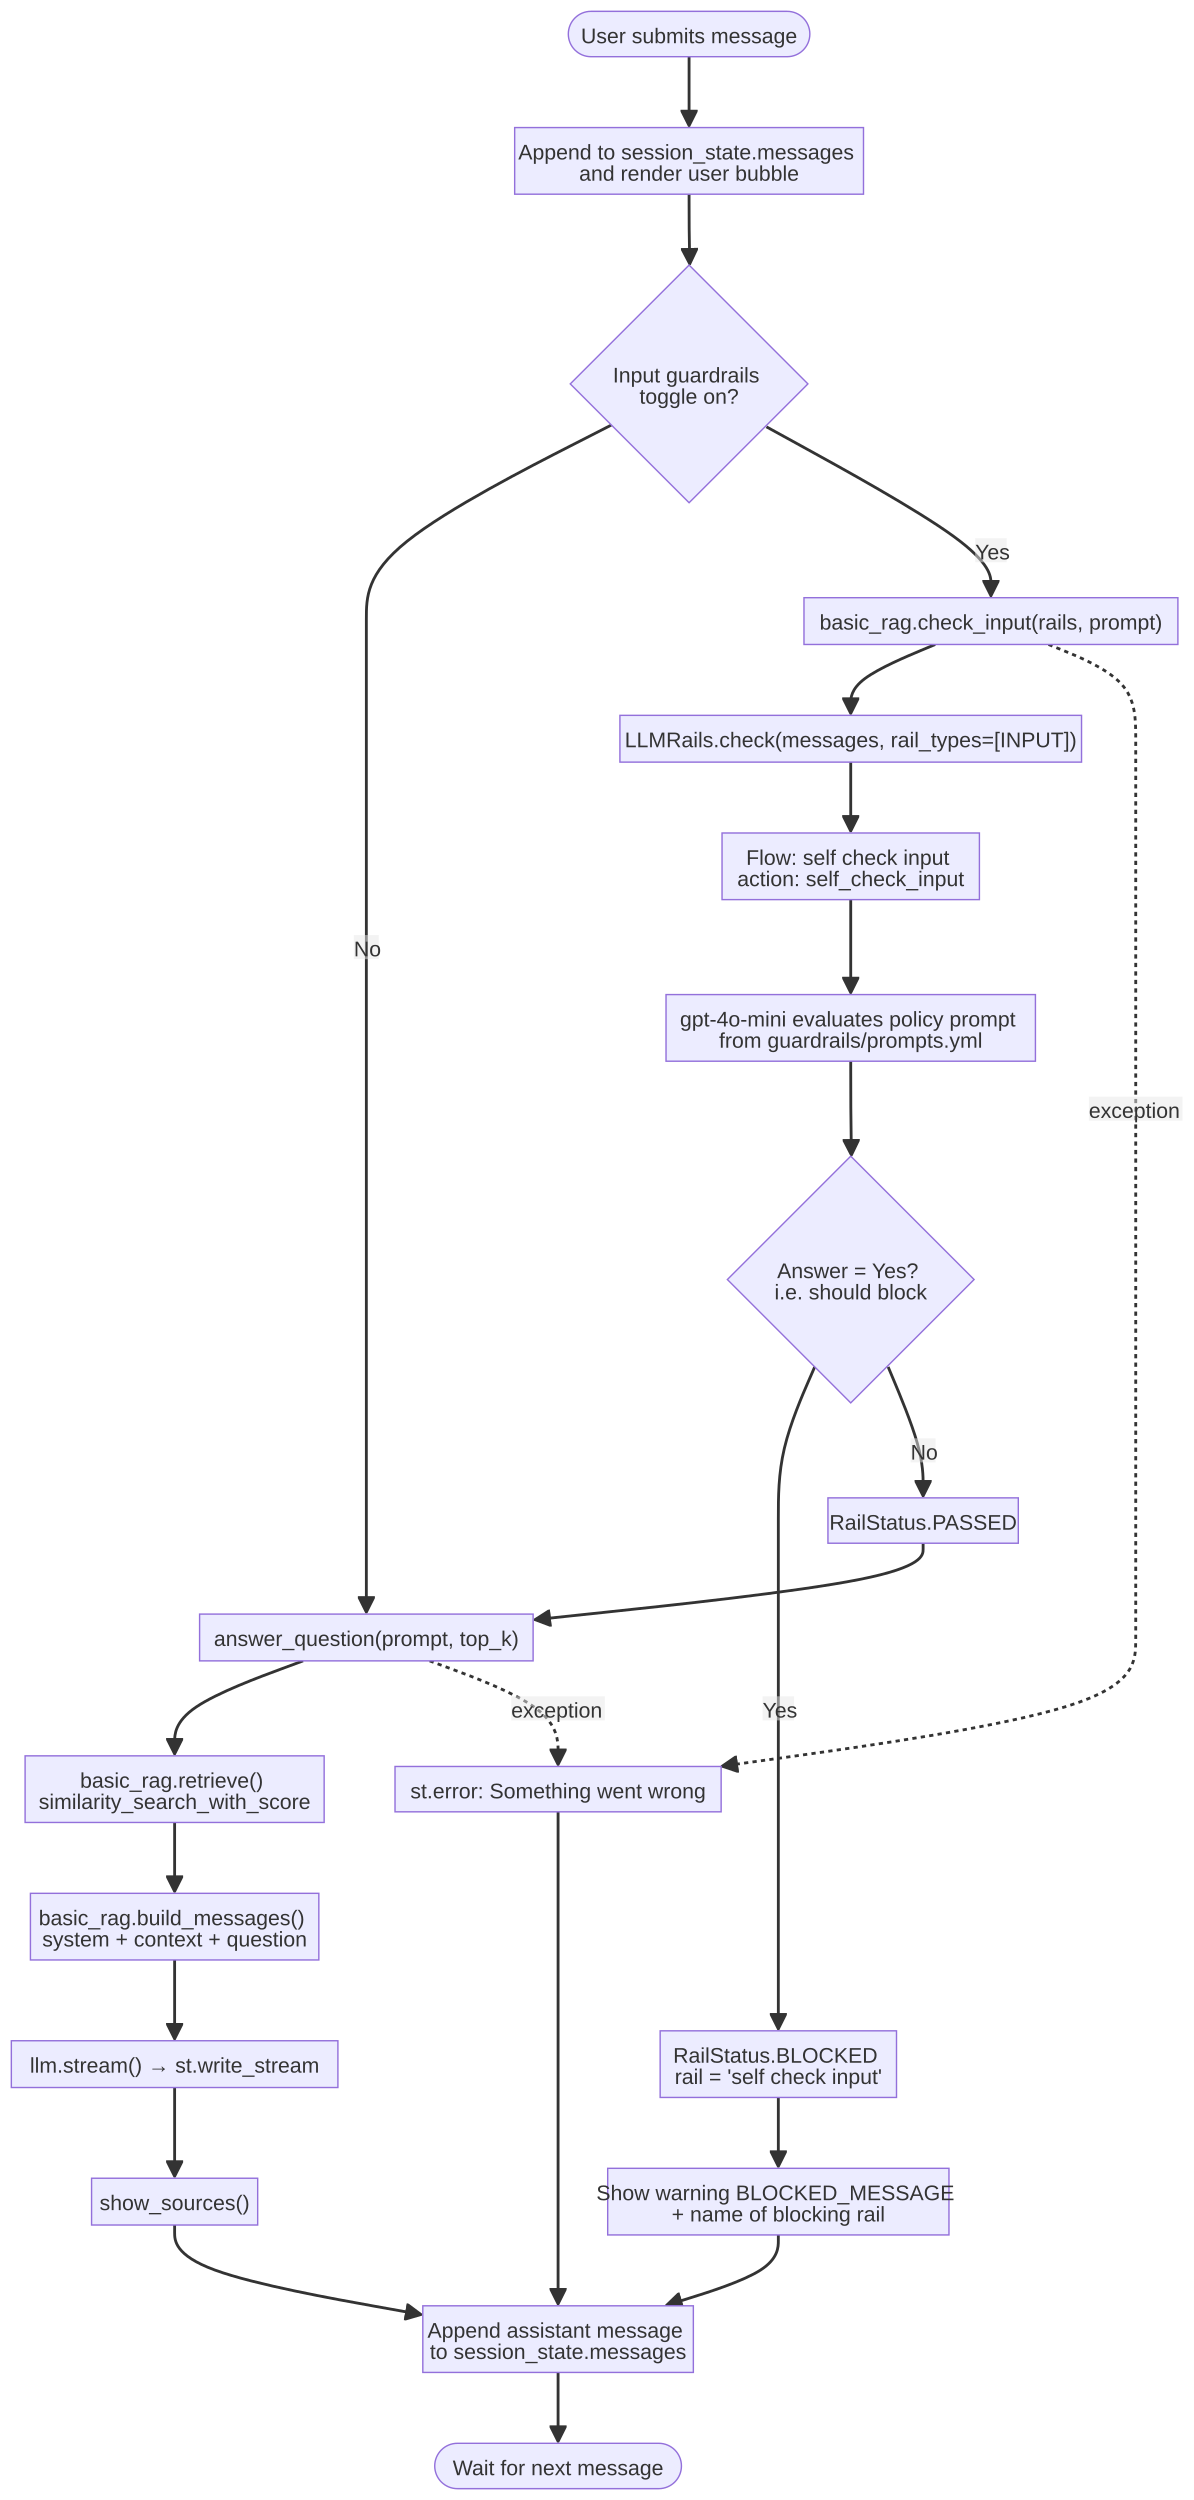
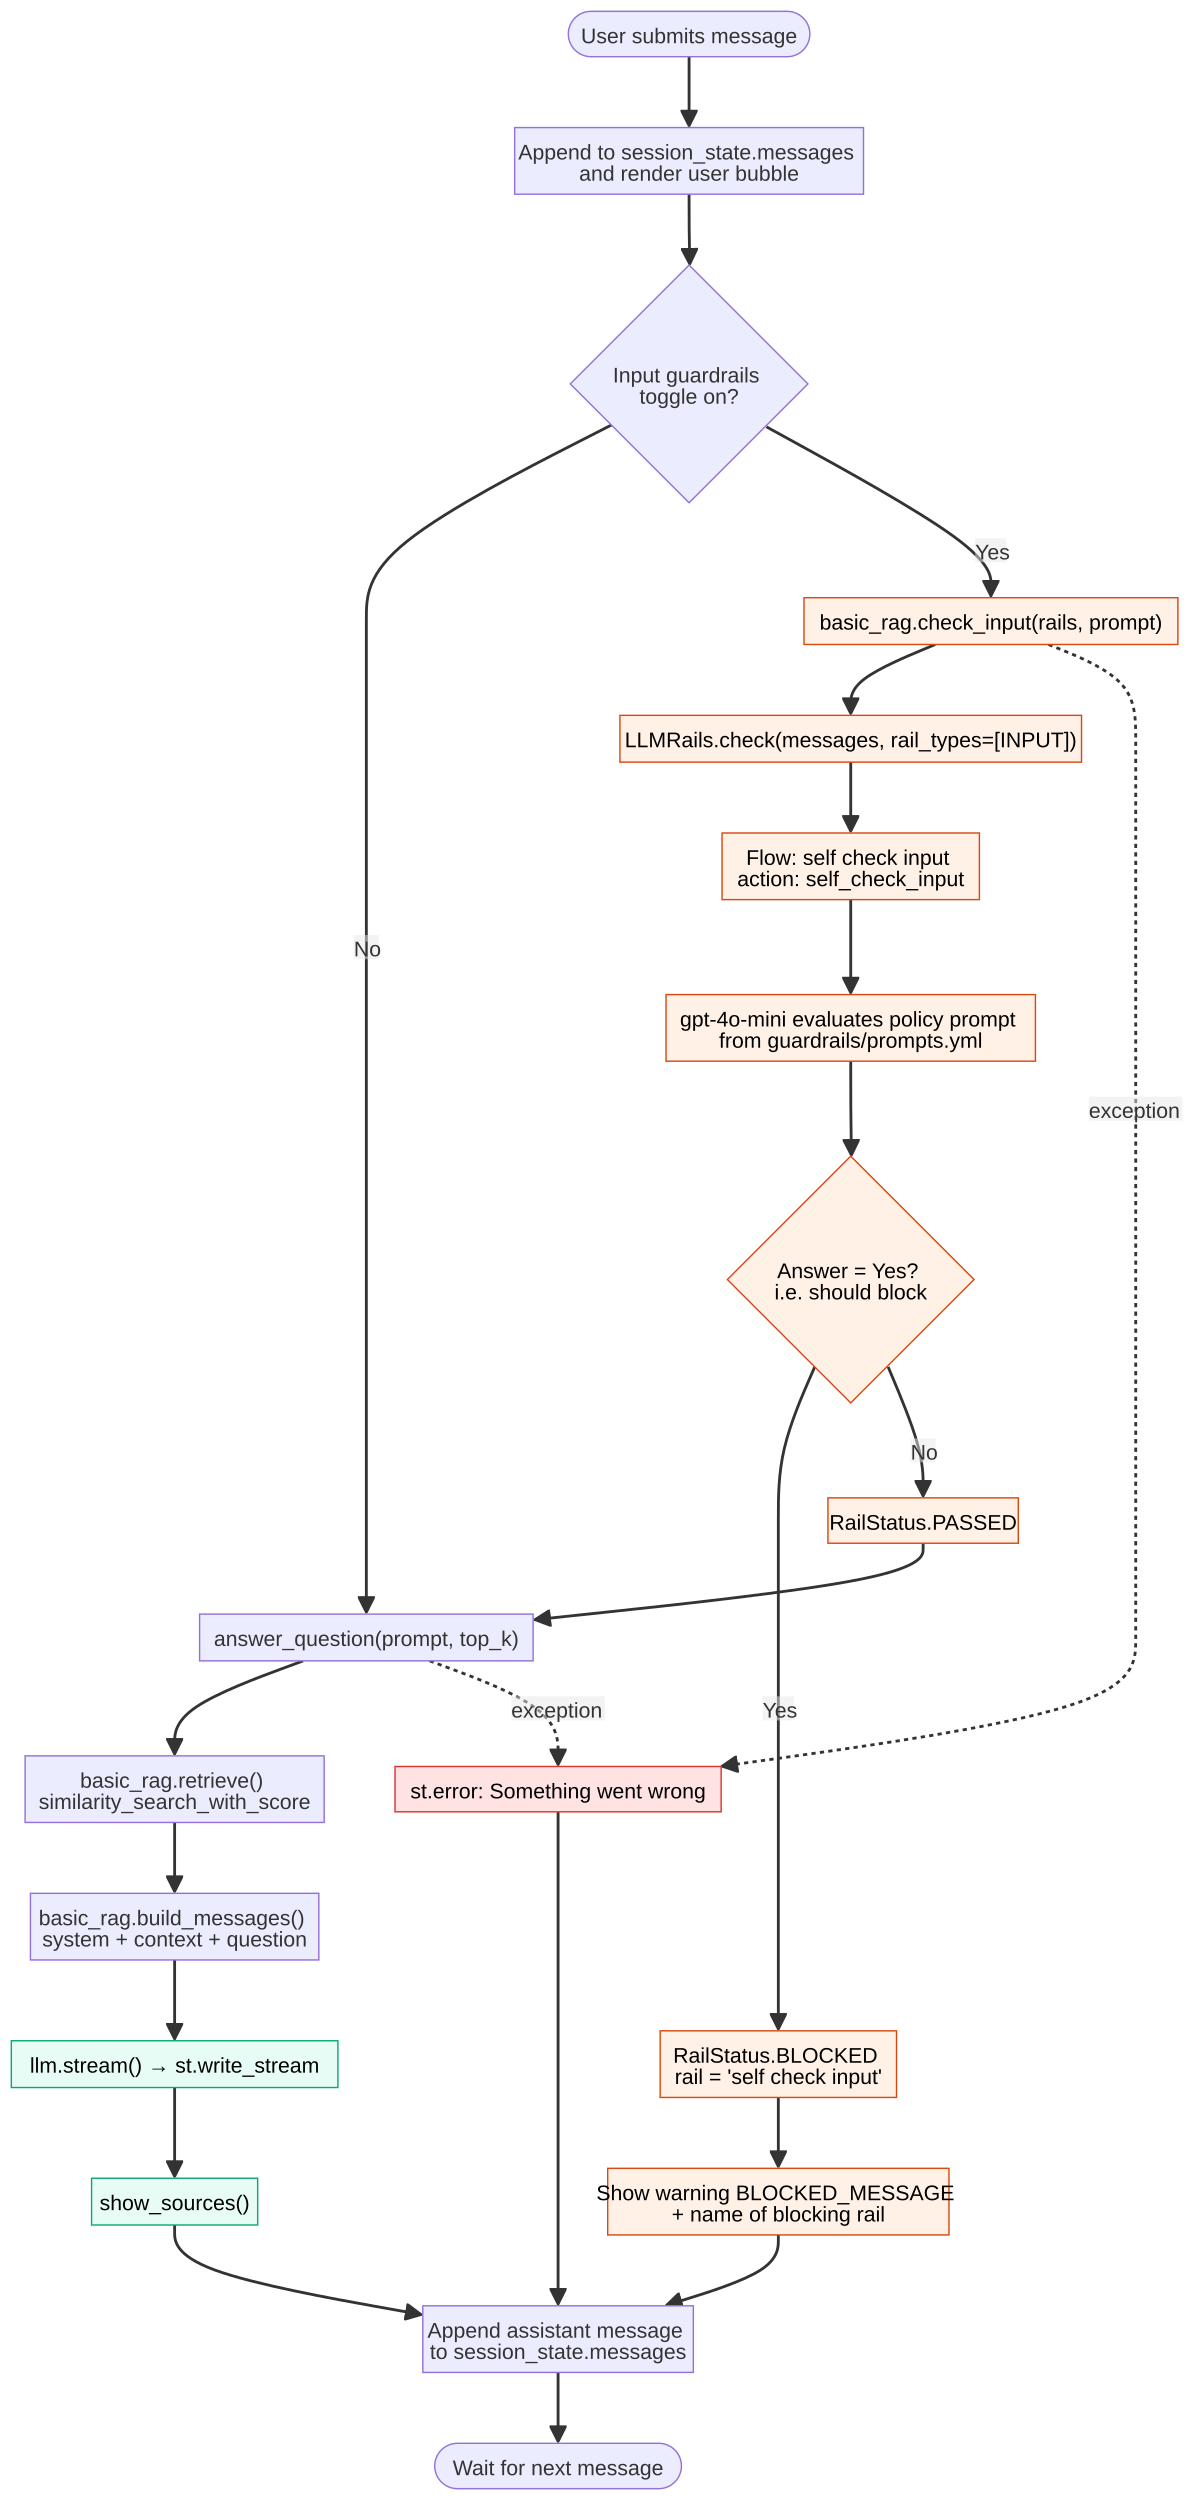
- <svg xmlns="http://www.w3.org/2000/svg" style="background:#ffffff" aria-roledescription="flowchart-v2" role="graphics-document document" viewBox="-8 -8 842.318 1763.734" height="1763.734" width="842.318" id="mermaid-1794674778759">
-   <style>#mermaid-1794674778759{font-family:"trebuchet ms",verdana,arial,sans-serif;font-size:15px;fill:#333;}#mermaid-1794674778759 .error-icon{fill:#552222;}#mermaid-1794674778759 .error-text{fill:#552222;stroke:#552222;}#mermaid-1794674778759 .edge-thickness-normal{stroke-width:2px;}#mermaid-1794674778759 .edge-thickness-thick{stroke-width:3.5px;}#mermaid-1794674778759 .edge-pattern-solid{stroke-dasharray:0;}#mermaid-1794674778759 .edge-pattern-dashed{stroke-dasharray:3;}#mermaid-1794674778759 .edge-pattern-dotted{stroke-dasharray:2;}#mermaid-1794674778759 .marker{fill:#333333;stroke:#333333;}#mermaid-1794674778759 .marker.cross{stroke:#333333;}#mermaid-1794674778759 svg{font-family:"trebuchet ms",verdana,arial,sans-serif;font-size:15px;}#mermaid-1794674778759 .label{font-family:"trebuchet ms",verdana,arial,sans-serif;color:#333;}#mermaid-1794674778759 .cluster-label text{fill:#333;}#mermaid-1794674778759 .cluster-label span,#mermaid-1794674778759 p{color:#333;}#mermaid-1794674778759 .label text,#mermaid-1794674778759 span,#mermaid-1794674778759 p{fill:#333;color:#333;}#mermaid-1794674778759 .node rect,#mermaid-1794674778759 .node circle,#mermaid-1794674778759 .node ellipse,#mermaid-1794674778759 .node polygon,#mermaid-1794674778759 .node path{fill:#ECECFF;stroke:#9370DB;stroke-width:1px;}#mermaid-1794674778759 .flowchart-label text{text-anchor:middle;}#mermaid-1794674778759 .node .katex path{fill:#000;stroke:#000;stroke-width:1px;}#mermaid-1794674778759 .node .label{text-align:center;}#mermaid-1794674778759 .node.clickable{cursor:pointer;}#mermaid-1794674778759 .arrowheadPath{fill:#333333;}#mermaid-1794674778759 .edgePath .path{stroke:#333333;stroke-width:2.0px;}#mermaid-1794674778759 .flowchart-link{stroke:#333333;fill:none;}#mermaid-1794674778759 .edgeLabel{background-color:#e8e8e8;text-align:center;}#mermaid-1794674778759 .edgeLabel rect{opacity:0.5;background-color:#e8e8e8;fill:#e8e8e8;}#mermaid-1794674778759 .labelBkg{background-color:rgba(232, 232, 232, 0.5);}#mermaid-1794674778759 .cluster rect{fill:#ffffde;stroke:#aaaa33;stroke-width:1px;}#mermaid-1794674778759 .cluster text{fill:#333;}#mermaid-1794674778759 .cluster span,#mermaid-1794674778759 p{color:#333;}#mermaid-1794674778759 div.mermaidTooltip{position:absolute;text-align:center;max-width:200px;padding:2px;font-family:"trebuchet ms",verdana,arial,sans-serif;font-size:12px;background:hsl(80, 100%, 96.275%);border:1px solid #aaaa33;border-radius:2px;pointer-events:none;z-index:100;}#mermaid-1794674778759 .flowchartTitleText{text-anchor:middle;font-size:18px;fill:#333;}#mermaid-1794674778759 :root{--mermaid-font-family:"trebuchet ms",verdana,arial,sans-serif;}</style>
+ <svg xmlns="http://www.w3.org/2000/svg" style="background:#ffffff" aria-roledescription="flowchart-v2" role="graphics-document document" viewBox="-8 -8 842.318 1763.734" height="1763.734" width="842.318" id="mermaid-1794675189700">
+   <style>#mermaid-1794675189700{font-family:"trebuchet ms",verdana,arial,sans-serif;font-size:15px;fill:#333;}#mermaid-1794675189700 .error-icon{fill:#552222;}#mermaid-1794675189700 .error-text{fill:#552222;stroke:#552222;}#mermaid-1794675189700 .edge-thickness-normal{stroke-width:2px;}#mermaid-1794675189700 .edge-thickness-thick{stroke-width:3.5px;}#mermaid-1794675189700 .edge-pattern-solid{stroke-dasharray:0;}#mermaid-1794675189700 .edge-pattern-dashed{stroke-dasharray:3;}#mermaid-1794675189700 .edge-pattern-dotted{stroke-dasharray:2;}#mermaid-1794675189700 .marker{fill:#333333;stroke:#333333;}#mermaid-1794675189700 .marker.cross{stroke:#333333;}#mermaid-1794675189700 svg{font-family:"trebuchet ms",verdana,arial,sans-serif;font-size:15px;}#mermaid-1794675189700 .label{font-family:"trebuchet ms",verdana,arial,sans-serif;color:#333;}#mermaid-1794675189700 .cluster-label text{fill:#333;}#mermaid-1794675189700 .cluster-label span,#mermaid-1794675189700 p{color:#333;}#mermaid-1794675189700 .label text,#mermaid-1794675189700 span,#mermaid-1794675189700 p{fill:#333;color:#333;}#mermaid-1794675189700 .node rect,#mermaid-1794675189700 .node circle,#mermaid-1794675189700 .node ellipse,#mermaid-1794675189700 .node polygon,#mermaid-1794675189700 .node path{fill:#ECECFF;stroke:#9370DB;stroke-width:1px;}#mermaid-1794675189700 .flowchart-label text{text-anchor:middle;}#mermaid-1794675189700 .node .katex path{fill:#000;stroke:#000;stroke-width:1px;}#mermaid-1794675189700 .node .label{text-align:center;}#mermaid-1794675189700 .node.clickable{cursor:pointer;}#mermaid-1794675189700 .arrowheadPath{fill:#333333;}#mermaid-1794675189700 .edgePath .path{stroke:#333333;stroke-width:2.0px;}#mermaid-1794675189700 .flowchart-link{stroke:#333333;fill:none;}#mermaid-1794675189700 .edgeLabel{background-color:#e8e8e8;text-align:center;}#mermaid-1794675189700 .edgeLabel rect{opacity:0.5;background-color:#e8e8e8;fill:#e8e8e8;}#mermaid-1794675189700 .labelBkg{background-color:rgba(232, 232, 232, 0.5);}#mermaid-1794675189700 .cluster rect{fill:#ffffde;stroke:#aaaa33;stroke-width:1px;}#mermaid-1794675189700 .cluster text{fill:#333;}#mermaid-1794675189700 .cluster span,#mermaid-1794675189700 p{color:#333;}#mermaid-1794675189700 div.mermaidTooltip{position:absolute;text-align:center;max-width:200px;padding:2px;font-family:"trebuchet ms",verdana,arial,sans-serif;font-size:12px;background:hsl(80, 100%, 96.275%);border:1px solid #aaaa33;border-radius:2px;pointer-events:none;z-index:100;}#mermaid-1794675189700 .flowchartTitleText{text-anchor:middle;font-size:18px;fill:#333;}#mermaid-1794675189700 :root{--mermaid-font-family:"trebuchet ms",verdana,arial,sans-serif;}#mermaid-1794675189700 .guard rect{fill:#fff1e6!important;stroke:#d9480f!important;color:#000!important;}#mermaid-1794675189700 .guard polygon{fill:#fff1e6!important;stroke:#d9480f!important;color:#000!important;}#mermaid-1794675189700 .guard ellipse{fill:#fff1e6!important;stroke:#d9480f!important;color:#000!important;}#mermaid-1794675189700 .guard circle{fill:#fff1e6!important;stroke:#d9480f!important;color:#000!important;}#mermaid-1794675189700 .guard path{fill:#fff1e6!important;stroke:#d9480f!important;color:#000!important;}#mermaid-1794675189700 .guard tspan{fill:#000!important;}#mermaid-1794675189700 .out rect{fill:#e6fcf5!important;stroke:#0ca678!important;color:#000!important;}#mermaid-1794675189700 .out polygon{fill:#e6fcf5!important;stroke:#0ca678!important;color:#000!important;}#mermaid-1794675189700 .out ellipse{fill:#e6fcf5!important;stroke:#0ca678!important;color:#000!important;}#mermaid-1794675189700 .out circle{fill:#e6fcf5!important;stroke:#0ca678!important;color:#000!important;}#mermaid-1794675189700 .out path{fill:#e6fcf5!important;stroke:#0ca678!important;color:#000!important;}#mermaid-1794675189700 .out tspan{fill:#000!important;}#mermaid-1794675189700 .err rect{fill:#ffe3e3!important;stroke:#e03131!important;color:#000!important;}#mermaid-1794675189700 .err polygon{fill:#ffe3e3!important;stroke:#e03131!important;color:#000!important;}#mermaid-1794675189700 .err ellipse{fill:#ffe3e3!important;stroke:#e03131!important;color:#000!important;}#mermaid-1794675189700 .err circle{fill:#ffe3e3!important;stroke:#e03131!important;color:#000!important;}#mermaid-1794675189700 .err path{fill:#ffe3e3!important;stroke:#e03131!important;color:#000!important;}#mermaid-1794675189700 .err tspan{fill:#000!important;}</style>
  <g>
-     <marker orient="auto" markerHeight="12" markerWidth="12" markerUnits="userSpaceOnUse" refY="5" refX="6" viewBox="0 0 10 10" class="marker flowchart" id="mermaid-1794674778759_flowchart-pointEnd">
+     <marker orient="auto" markerHeight="12" markerWidth="12" markerUnits="userSpaceOnUse" refY="5" refX="6" viewBox="0 0 10 10" class="marker flowchart" id="mermaid-1794675189700_flowchart-pointEnd">
      <path style="stroke-width: 1; stroke-dasharray: 1, 0;" class="arrowMarkerPath" d="M 0 0 L 10 5 L 0 10 z" />
    </marker>
-     <marker orient="auto" markerHeight="12" markerWidth="12" markerUnits="userSpaceOnUse" refY="5" refX="4.5" viewBox="0 0 10 10" class="marker flowchart" id="mermaid-1794674778759_flowchart-pointStart">
+     <marker orient="auto" markerHeight="12" markerWidth="12" markerUnits="userSpaceOnUse" refY="5" refX="4.5" viewBox="0 0 10 10" class="marker flowchart" id="mermaid-1794675189700_flowchart-pointStart">
      <path style="stroke-width: 1; stroke-dasharray: 1, 0;" class="arrowMarkerPath" d="M 0 5 L 10 10 L 10 0 z" />
    </marker>
-     <marker orient="auto" markerHeight="11" markerWidth="11" markerUnits="userSpaceOnUse" refY="5" refX="11" viewBox="0 0 10 10" class="marker flowchart" id="mermaid-1794674778759_flowchart-circleEnd">
+     <marker orient="auto" markerHeight="11" markerWidth="11" markerUnits="userSpaceOnUse" refY="5" refX="11" viewBox="0 0 10 10" class="marker flowchart" id="mermaid-1794675189700_flowchart-circleEnd">
      <circle style="stroke-width: 1; stroke-dasharray: 1, 0;" class="arrowMarkerPath" r="5" cy="5" cx="5" />
    </marker>
-     <marker orient="auto" markerHeight="11" markerWidth="11" markerUnits="userSpaceOnUse" refY="5" refX="-1" viewBox="0 0 10 10" class="marker flowchart" id="mermaid-1794674778759_flowchart-circleStart">
+     <marker orient="auto" markerHeight="11" markerWidth="11" markerUnits="userSpaceOnUse" refY="5" refX="-1" viewBox="0 0 10 10" class="marker flowchart" id="mermaid-1794675189700_flowchart-circleStart">
      <circle style="stroke-width: 1; stroke-dasharray: 1, 0;" class="arrowMarkerPath" r="5" cy="5" cx="5" />
    </marker>
-     <marker orient="auto" markerHeight="11" markerWidth="11" markerUnits="userSpaceOnUse" refY="5.2" refX="12" viewBox="0 0 11 11" class="marker cross flowchart" id="mermaid-1794674778759_flowchart-crossEnd">
+     <marker orient="auto" markerHeight="11" markerWidth="11" markerUnits="userSpaceOnUse" refY="5.2" refX="12" viewBox="0 0 11 11" class="marker cross flowchart" id="mermaid-1794675189700_flowchart-crossEnd">
      <path style="stroke-width: 2; stroke-dasharray: 1, 0;" class="arrowMarkerPath" d="M 1,1 l 9,9 M 10,1 l -9,9" />
    </marker>
-     <marker orient="auto" markerHeight="11" markerWidth="11" markerUnits="userSpaceOnUse" refY="5.2" refX="-1" viewBox="0 0 11 11" class="marker cross flowchart" id="mermaid-1794674778759_flowchart-crossStart">
+     <marker orient="auto" markerHeight="11" markerWidth="11" markerUnits="userSpaceOnUse" refY="5.2" refX="-1" viewBox="0 0 11 11" class="marker cross flowchart" id="mermaid-1794675189700_flowchart-crossStart">
      <path style="stroke-width: 2; stroke-dasharray: 1, 0;" class="arrowMarkerPath" d="M 1,1 l 9,9 M 10,1 l -9,9" />
    </marker>
    <g class="root">
      <g class="clusters" />
      <g class="edgePaths">
-         <path marker-end="url(#mermaid-1794674778759_flowchart-pointEnd)" style="fill:none;" class="edge-thickness-normal edge-pattern-solid flowchart-link LS-A LE-B" id="L-A-B-0" d="M478.143,32L478.143,36.167C478.143,40.333,478.143,48.667,478.143,56.117C478.143,63.567,478.143,70.133,478.143,73.417L478.143,76.7" />
-         <path marker-end="url(#mermaid-1794674778759_flowchart-pointEnd)" style="fill:none;" class="edge-thickness-normal edge-pattern-solid flowchart-link LS-B LE-C" id="L-B-C-0" d="M478.143,129L478.143,133.167C478.143,137.333,478.143,145.667,478.209,153.2C478.275,160.734,478.407,167.467,478.473,170.834L478.539,174.201" />
-         <path marker-end="url(#mermaid-1794674778759_flowchart-pointEnd)" style="fill:none;" class="edge-thickness-normal edge-pattern-solid flowchart-link LS-C LE-R" id="L-C-R-0" d="M423.319,291.847L394.509,306.568C365.699,321.289,308.079,350.73,279.27,373.784C250.46,396.839,250.46,413.505,250.46,428.755C250.46,444.005,250.46,457.839,250.46,471.672C250.46,485.505,250.46,499.339,250.46,513.172C250.46,527.005,250.46,540.839,250.46,555.839C250.46,570.839,250.46,587.005,250.46,604.589C250.46,622.172,250.46,641.172,250.46,660.172C250.46,679.172,250.46,698.172,250.46,717.172C250.46,736.172,250.46,755.172,250.46,784.76C250.46,814.349,250.46,854.526,250.46,894.703C250.46,934.88,250.46,975.057,250.46,1003.396C250.46,1031.734,250.46,1048.234,250.46,1063.318C250.46,1078.401,250.46,1092.068,250.46,1102.184C250.46,1112.301,250.46,1118.868,250.46,1122.151L250.46,1125.434" />
-         <path marker-end="url(#mermaid-1794674778759_flowchart-pointEnd)" style="fill:none;" class="edge-thickness-normal edge-pattern-solid flowchart-link LS-C LE-D" id="L-C-D-0" d="M532.697,293.119L559.097,307.627C585.497,322.136,638.298,351.154,664.699,370.363C691.099,389.572,691.099,398.972,691.099,403.672L691.099,408.372" />
-         <path marker-end="url(#mermaid-1794674778759_flowchart-pointEnd)" style="fill:none;" class="edge-thickness-normal edge-pattern-solid flowchart-link LS-D LE-E" id="L-D-E-0" d="M651.77,446.672L641.839,450.839C631.907,455.005,612.044,463.339,602.113,470.789C592.181,478.239,592.181,484.805,592.181,488.089L592.181,491.372" />
-         <path marker-end="url(#mermaid-1794674778759_flowchart-pointEnd)" style="fill:none;" class="edge-thickness-normal edge-pattern-solid flowchart-link LS-E LE-F" id="L-E-F-0" d="M592.181,529.672L592.181,533.839C592.181,538.005,592.181,546.339,592.181,553.789C592.181,561.239,592.181,567.805,592.181,571.089L592.181,574.372" />
-         <path marker-end="url(#mermaid-1794674778759_flowchart-pointEnd)" style="fill:none;" class="edge-thickness-normal edge-pattern-solid flowchart-link LS-F LE-G" id="L-F-G-0" d="M592.181,626.672L592.181,632.255C592.181,637.839,592.181,649.005,592.181,659.289C592.181,669.572,592.181,678.972,592.181,683.672L592.181,688.372" />
-         <path marker-end="url(#mermaid-1794674778759_flowchart-pointEnd)" style="fill:none;" class="edge-thickness-normal edge-pattern-solid flowchart-link LS-G LE-H" id="L-G-H-0" d="M592.181,740.672L592.181,746.255C592.181,751.839,592.181,763.005,592.251,773.372C592.322,783.739,592.463,793.306,592.533,798.089L592.603,802.872" />
-         <path marker-end="url(#mermaid-1794674778759_flowchart-pointEnd)" style="fill:none;" class="edge-thickness-normal edge-pattern-solid flowchart-link LS-H LE-I" id="L-H-I-0" d="M566.778,956.332L562.5,966.149C558.221,975.966,549.664,995.6,545.386,1013.667C541.107,1031.734,541.107,1048.234,541.107,1063.318C541.107,1078.401,541.107,1092.068,541.107,1105.818C541.107,1119.568,541.107,1133.401,541.107,1148.651C541.107,1163.901,541.107,1180.568,541.107,1198.401C541.107,1216.234,541.107,1235.234,541.107,1252.818C541.107,1270.401,541.107,1286.568,541.107,1302.734C541.107,1318.901,541.107,1335.068,541.107,1351.234C541.107,1367.401,541.107,1383.568,541.107,1394.934C541.107,1406.301,541.107,1412.868,541.107,1416.151L541.107,1419.434" />
-         <path marker-end="url(#mermaid-1794674778759_flowchart-pointEnd)" style="fill:none;" class="edge-thickness-normal edge-pattern-solid flowchart-link LS-I LE-J" id="L-I-J-0" d="M541.107,1471.734L541.107,1475.901C541.107,1480.068,541.107,1488.401,541.107,1495.851C541.107,1503.301,541.107,1509.868,541.107,1513.151L541.107,1516.434" />
-         <path marker-end="url(#mermaid-1794674778759_flowchart-pointEnd)" style="fill:none;" class="edge-thickness-normal edge-pattern-solid flowchart-link LS-J LE-Z" id="L-J-Z-0" d="M541.107,1568.734L541.107,1572.901C541.107,1577.068,541.107,1585.401,528.601,1593.471C516.095,1601.541,491.084,1609.348,478.578,1613.252L466.072,1617.155" />
-         <path marker-end="url(#mermaid-1794674778759_flowchart-pointEnd)" style="fill:none;" class="edge-thickness-normal edge-pattern-solid flowchart-link LS-H LE-K" id="L-H-K-0" d="M618.584,956.332L622.696,966.149C626.808,975.966,635.032,995.6,639.143,1010.117C643.255,1024.634,643.255,1034.034,643.255,1038.734L643.255,1043.434" />
-         <path marker-end="url(#mermaid-1794674778759_flowchart-pointEnd)" style="fill:none;" class="edge-thickness-normal edge-pattern-solid flowchart-link LS-K LE-R" id="L-K-R-0" d="M643.255,1080.734L643.255,1084.901C643.255,1089.068,643.255,1097.401,598.276,1106.32C553.297,1115.239,463.338,1124.743,418.358,1129.495L373.379,1134.248" />
-         <path marker-end="url(#mermaid-1794674778759_flowchart-pointEnd)" style="fill:none;" class="edge-thickness-normal edge-pattern-solid flowchart-link LS-R LE-S" id="L-R-S-0" d="M205.822,1163.734L190.718,1169.318C175.613,1174.901,145.404,1186.068,130.3,1196.351C115.195,1206.634,115.195,1216.034,115.195,1220.734L115.195,1225.434" />
-         <path marker-end="url(#mermaid-1794674778759_flowchart-pointEnd)" style="fill:none;" class="edge-thickness-normal edge-pattern-solid flowchart-link LS-S LE-T" id="L-S-T-0" d="M115.195,1277.734L115.195,1281.901C115.195,1286.068,115.195,1294.401,115.195,1301.851C115.195,1309.301,115.195,1315.868,115.195,1319.151L115.195,1322.434" />
-         <path marker-end="url(#mermaid-1794674778759_flowchart-pointEnd)" style="fill:none;" class="edge-thickness-normal edge-pattern-solid flowchart-link LS-T LE-U" id="L-T-U-0" d="M115.195,1374.734L115.195,1378.901C115.195,1383.068,115.195,1391.401,115.195,1400.018C115.195,1408.634,115.195,1417.534,115.195,1421.984L115.195,1426.434" />
-         <path marker-end="url(#mermaid-1794674778759_flowchart-pointEnd)" style="fill:none;" class="edge-thickness-normal edge-pattern-solid flowchart-link LS-U LE-V" id="L-U-V-0" d="M115.195,1464.734L115.195,1470.068C115.195,1475.401,115.195,1486.068,115.195,1495.851C115.195,1505.634,115.195,1514.534,115.195,1518.984L115.195,1523.434" />
-         <path marker-end="url(#mermaid-1794674778759_flowchart-pointEnd)" style="fill:none;" class="edge-thickness-normal edge-pattern-solid flowchart-link LS-V LE-Z" id="L-V-Z-0" d="M115.195,1561.734L115.195,1567.068C115.195,1572.401,115.195,1583.068,143.509,1593.477C171.822,1603.886,228.449,1614.038,256.762,1619.114L285.075,1624.19" />
-         <path marker-end="url(#mermaid-1794674778759_flowchart-pointEnd)" style="fill:none;stroke-width:2px;stroke-dasharray:3;" class="edge-thickness-normal edge-pattern-dotted flowchart-link LS-D LE-X" id="L-D-X-0" d="M731.712,446.672L741.968,450.839C752.224,455.005,772.736,463.339,782.992,474.422C793.248,485.505,793.248,499.339,793.248,513.172C793.248,527.005,793.248,540.839,793.248,555.839C793.248,570.839,793.248,587.005,793.248,604.589C793.248,622.172,793.248,641.172,793.248,660.172C793.248,679.172,793.248,698.172,793.248,717.172C793.248,736.172,793.248,755.172,793.248,784.76C793.248,814.349,793.248,854.526,793.248,894.703C793.248,934.88,793.248,975.057,793.248,1003.396C793.248,1031.734,793.248,1048.234,793.248,1063.318C793.248,1078.401,793.248,1092.068,793.248,1105.818C793.248,1119.568,793.248,1133.401,793.248,1148.651C793.248,1163.901,793.248,1180.568,745.267,1195.612C697.287,1210.656,601.326,1224.078,553.346,1230.789L505.366,1237.5" />
-         <path marker-end="url(#mermaid-1794674778759_flowchart-pointEnd)" style="fill:none;stroke-width:2px;stroke-dasharray:3;" class="edge-thickness-normal edge-pattern-dotted flowchart-link LS-R LE-X" id="L-R-X-0" d="M295.097,1163.734L310.201,1169.318C325.306,1174.901,355.515,1186.068,370.62,1197.601C385.724,1209.134,385.724,1221.034,385.724,1226.984L385.724,1232.934" />
-         <path marker-end="url(#mermaid-1794674778759_flowchart-pointEnd)" style="fill:none;" class="edge-thickness-normal edge-pattern-solid flowchart-link LS-X LE-Z" id="L-X-Z-0" d="M385.724,1270.234L385.724,1275.651C385.724,1281.068,385.724,1291.901,385.724,1305.401C385.724,1318.901,385.724,1335.068,385.724,1351.234C385.724,1367.401,385.724,1383.568,385.724,1399.734C385.724,1415.901,385.724,1432.068,385.724,1448.234C385.724,1464.401,385.724,1480.568,385.724,1496.734C385.724,1512.901,385.724,1529.068,385.724,1545.234C385.724,1561.401,385.724,1577.568,385.724,1588.934C385.724,1600.301,385.724,1606.868,385.724,1610.151L385.724,1613.434" />
-         <path marker-end="url(#mermaid-1794674778759_flowchart-pointEnd)" style="fill:none;" class="edge-thickness-normal edge-pattern-solid flowchart-link LS-Z LE-END" id="L-Z-END-0" d="M385.724,1665.734L385.724,1669.901C385.724,1674.068,385.724,1682.401,385.724,1689.851C385.724,1697.301,385.724,1703.868,385.724,1707.151L385.724,1710.434" />
+         <path marker-end="url(#mermaid-1794675189700_flowchart-pointEnd)" style="fill:none;" class="edge-thickness-normal edge-pattern-solid flowchart-link LS-A LE-B" id="L-A-B-0" d="M478.143,32L478.143,36.167C478.143,40.333,478.143,48.667,478.143,56.117C478.143,63.567,478.143,70.133,478.143,73.417L478.143,76.7" />
+         <path marker-end="url(#mermaid-1794675189700_flowchart-pointEnd)" style="fill:none;" class="edge-thickness-normal edge-pattern-solid flowchart-link LS-B LE-C" id="L-B-C-0" d="M478.143,129L478.143,133.167C478.143,137.333,478.143,145.667,478.209,153.2C478.275,160.734,478.407,167.467,478.473,170.834L478.539,174.201" />
+         <path marker-end="url(#mermaid-1794675189700_flowchart-pointEnd)" style="fill:none;" class="edge-thickness-normal edge-pattern-solid flowchart-link LS-C LE-R" id="L-C-R-0" d="M423.319,291.847L394.509,306.568C365.699,321.289,308.079,350.73,279.27,373.784C250.46,396.839,250.46,413.505,250.46,428.755C250.46,444.005,250.46,457.839,250.46,471.672C250.46,485.505,250.46,499.339,250.46,513.172C250.46,527.005,250.46,540.839,250.46,555.839C250.46,570.839,250.46,587.005,250.46,604.589C250.46,622.172,250.46,641.172,250.46,660.172C250.46,679.172,250.46,698.172,250.46,717.172C250.46,736.172,250.46,755.172,250.46,784.76C250.46,814.349,250.46,854.526,250.46,894.703C250.46,934.88,250.46,975.057,250.46,1003.396C250.46,1031.734,250.46,1048.234,250.46,1063.318C250.46,1078.401,250.46,1092.068,250.46,1102.184C250.46,1112.301,250.46,1118.868,250.46,1122.151L250.46,1125.434" />
+         <path marker-end="url(#mermaid-1794675189700_flowchart-pointEnd)" style="fill:none;" class="edge-thickness-normal edge-pattern-solid flowchart-link LS-C LE-D" id="L-C-D-0" d="M532.697,293.119L559.097,307.627C585.497,322.136,638.298,351.154,664.699,370.363C691.099,389.572,691.099,398.972,691.099,403.672L691.099,408.372" />
+         <path marker-end="url(#mermaid-1794675189700_flowchart-pointEnd)" style="fill:none;" class="edge-thickness-normal edge-pattern-solid flowchart-link LS-D LE-E" id="L-D-E-0" d="M651.77,446.672L641.839,450.839C631.907,455.005,612.044,463.339,602.113,470.789C592.181,478.239,592.181,484.805,592.181,488.089L592.181,491.372" />
+         <path marker-end="url(#mermaid-1794675189700_flowchart-pointEnd)" style="fill:none;" class="edge-thickness-normal edge-pattern-solid flowchart-link LS-E LE-F" id="L-E-F-0" d="M592.181,529.672L592.181,533.839C592.181,538.005,592.181,546.339,592.181,553.789C592.181,561.239,592.181,567.805,592.181,571.089L592.181,574.372" />
+         <path marker-end="url(#mermaid-1794675189700_flowchart-pointEnd)" style="fill:none;" class="edge-thickness-normal edge-pattern-solid flowchart-link LS-F LE-G" id="L-F-G-0" d="M592.181,626.672L592.181,632.255C592.181,637.839,592.181,649.005,592.181,659.289C592.181,669.572,592.181,678.972,592.181,683.672L592.181,688.372" />
+         <path marker-end="url(#mermaid-1794675189700_flowchart-pointEnd)" style="fill:none;" class="edge-thickness-normal edge-pattern-solid flowchart-link LS-G LE-H" id="L-G-H-0" d="M592.181,740.672L592.181,746.255C592.181,751.839,592.181,763.005,592.251,773.372C592.322,783.739,592.463,793.306,592.533,798.089L592.603,802.872" />
+         <path marker-end="url(#mermaid-1794675189700_flowchart-pointEnd)" style="fill:none;" class="edge-thickness-normal edge-pattern-solid flowchart-link LS-H LE-I" id="L-H-I-0" d="M566.778,956.332L562.5,966.149C558.221,975.966,549.664,995.6,545.386,1013.667C541.107,1031.734,541.107,1048.234,541.107,1063.318C541.107,1078.401,541.107,1092.068,541.107,1105.818C541.107,1119.568,541.107,1133.401,541.107,1148.651C541.107,1163.901,541.107,1180.568,541.107,1198.401C541.107,1216.234,541.107,1235.234,541.107,1252.818C541.107,1270.401,541.107,1286.568,541.107,1302.734C541.107,1318.901,541.107,1335.068,541.107,1351.234C541.107,1367.401,541.107,1383.568,541.107,1394.934C541.107,1406.301,541.107,1412.868,541.107,1416.151L541.107,1419.434" />
+         <path marker-end="url(#mermaid-1794675189700_flowchart-pointEnd)" style="fill:none;" class="edge-thickness-normal edge-pattern-solid flowchart-link LS-I LE-J" id="L-I-J-0" d="M541.107,1471.734L541.107,1475.901C541.107,1480.068,541.107,1488.401,541.107,1495.851C541.107,1503.301,541.107,1509.868,541.107,1513.151L541.107,1516.434" />
+         <path marker-end="url(#mermaid-1794675189700_flowchart-pointEnd)" style="fill:none;" class="edge-thickness-normal edge-pattern-solid flowchart-link LS-J LE-Z" id="L-J-Z-0" d="M541.107,1568.734L541.107,1572.901C541.107,1577.068,541.107,1585.401,528.601,1593.471C516.095,1601.541,491.084,1609.348,478.578,1613.252L466.072,1617.155" />
+         <path marker-end="url(#mermaid-1794675189700_flowchart-pointEnd)" style="fill:none;" class="edge-thickness-normal edge-pattern-solid flowchart-link LS-H LE-K" id="L-H-K-0" d="M618.584,956.332L622.696,966.149C626.808,975.966,635.032,995.6,639.143,1010.117C643.255,1024.634,643.255,1034.034,643.255,1038.734L643.255,1043.434" />
+         <path marker-end="url(#mermaid-1794675189700_flowchart-pointEnd)" style="fill:none;" class="edge-thickness-normal edge-pattern-solid flowchart-link LS-K LE-R" id="L-K-R-0" d="M643.255,1080.734L643.255,1084.901C643.255,1089.068,643.255,1097.401,598.276,1106.32C553.297,1115.239,463.338,1124.743,418.358,1129.495L373.379,1134.248" />
+         <path marker-end="url(#mermaid-1794675189700_flowchart-pointEnd)" style="fill:none;" class="edge-thickness-normal edge-pattern-solid flowchart-link LS-R LE-S" id="L-R-S-0" d="M205.822,1163.734L190.718,1169.318C175.613,1174.901,145.404,1186.068,130.3,1196.351C115.195,1206.634,115.195,1216.034,115.195,1220.734L115.195,1225.434" />
+         <path marker-end="url(#mermaid-1794675189700_flowchart-pointEnd)" style="fill:none;" class="edge-thickness-normal edge-pattern-solid flowchart-link LS-S LE-T" id="L-S-T-0" d="M115.195,1277.734L115.195,1281.901C115.195,1286.068,115.195,1294.401,115.195,1301.851C115.195,1309.301,115.195,1315.868,115.195,1319.151L115.195,1322.434" />
+         <path marker-end="url(#mermaid-1794675189700_flowchart-pointEnd)" style="fill:none;" class="edge-thickness-normal edge-pattern-solid flowchart-link LS-T LE-U" id="L-T-U-0" d="M115.195,1374.734L115.195,1378.901C115.195,1383.068,115.195,1391.401,115.195,1400.018C115.195,1408.634,115.195,1417.534,115.195,1421.984L115.195,1426.434" />
+         <path marker-end="url(#mermaid-1794675189700_flowchart-pointEnd)" style="fill:none;" class="edge-thickness-normal edge-pattern-solid flowchart-link LS-U LE-V" id="L-U-V-0" d="M115.195,1464.734L115.195,1470.068C115.195,1475.401,115.195,1486.068,115.195,1495.851C115.195,1505.634,115.195,1514.534,115.195,1518.984L115.195,1523.434" />
+         <path marker-end="url(#mermaid-1794675189700_flowchart-pointEnd)" style="fill:none;" class="edge-thickness-normal edge-pattern-solid flowchart-link LS-V LE-Z" id="L-V-Z-0" d="M115.195,1561.734L115.195,1567.068C115.195,1572.401,115.195,1583.068,143.509,1593.477C171.822,1603.886,228.449,1614.038,256.762,1619.114L285.075,1624.19" />
+         <path marker-end="url(#mermaid-1794675189700_flowchart-pointEnd)" style="fill:none;stroke-width:2px;stroke-dasharray:3;" class="edge-thickness-normal edge-pattern-dotted flowchart-link LS-D LE-X" id="L-D-X-0" d="M731.712,446.672L741.968,450.839C752.224,455.005,772.736,463.339,782.992,474.422C793.248,485.505,793.248,499.339,793.248,513.172C793.248,527.005,793.248,540.839,793.248,555.839C793.248,570.839,793.248,587.005,793.248,604.589C793.248,622.172,793.248,641.172,793.248,660.172C793.248,679.172,793.248,698.172,793.248,717.172C793.248,736.172,793.248,755.172,793.248,784.76C793.248,814.349,793.248,854.526,793.248,894.703C793.248,934.88,793.248,975.057,793.248,1003.396C793.248,1031.734,793.248,1048.234,793.248,1063.318C793.248,1078.401,793.248,1092.068,793.248,1105.818C793.248,1119.568,793.248,1133.401,793.248,1148.651C793.248,1163.901,793.248,1180.568,745.267,1195.612C697.287,1210.656,601.326,1224.078,553.346,1230.789L505.366,1237.5" />
+         <path marker-end="url(#mermaid-1794675189700_flowchart-pointEnd)" style="fill:none;stroke-width:2px;stroke-dasharray:3;" class="edge-thickness-normal edge-pattern-dotted flowchart-link LS-R LE-X" id="L-R-X-0" d="M295.097,1163.734L310.201,1169.318C325.306,1174.901,355.515,1186.068,370.62,1197.601C385.724,1209.134,385.724,1221.034,385.724,1226.984L385.724,1232.934" />
+         <path marker-end="url(#mermaid-1794675189700_flowchart-pointEnd)" style="fill:none;" class="edge-thickness-normal edge-pattern-solid flowchart-link LS-X LE-Z" id="L-X-Z-0" d="M385.724,1270.234L385.724,1275.651C385.724,1281.068,385.724,1291.901,385.724,1305.401C385.724,1318.901,385.724,1335.068,385.724,1351.234C385.724,1367.401,385.724,1383.568,385.724,1399.734C385.724,1415.901,385.724,1432.068,385.724,1448.234C385.724,1464.401,385.724,1480.568,385.724,1496.734C385.724,1512.901,385.724,1529.068,385.724,1545.234C385.724,1561.401,385.724,1577.568,385.724,1588.934C385.724,1600.301,385.724,1606.868,385.724,1610.151L385.724,1613.434" />
+         <path marker-end="url(#mermaid-1794675189700_flowchart-pointEnd)" style="fill:none;" class="edge-thickness-normal edge-pattern-solid flowchart-link LS-Z LE-END" id="L-Z-END-0" d="M385.724,1665.734L385.724,1669.901C385.724,1674.068,385.724,1682.401,385.724,1689.851C385.724,1697.301,385.724,1703.868,385.724,1707.151L385.724,1710.434" />
      </g>
      <g class="edgeLabels">
        <g class="edgeLabel">
          <g transform="translate(0, 0)" class="label">
            <rect height="0" width="0" ry="0" rx="0" />
            <text style="">
              <tspan class="row" x="0" dy="1em" xml:space="preserve" />
            </text>
          </g>
        </g>
        <g class="edgeLabel">
          <g transform="translate(0, 0)" class="label">
            <rect height="0" width="0" ry="0" rx="0" />
            <text style="">
              <tspan class="row" x="0" dy="1em" xml:space="preserve" />
            </text>
          </g>
        </g>
        <g transform="translate(250.4597, 660.1719)" class="edgeLabel">
          <g transform="translate(-8.8125, -8.5)" class="label">
            <rect height="17" width="17.625" ry="0" rx="0" />
            <text style="">
              <tspan class="row" x="0" dy="1em" xml:space="preserve">No</tspan>
            </text>
          </g>
        </g>
        <g transform="translate(691.0991, 380.1719)" class="edgeLabel">
          <g transform="translate(-11.11719, -8.5)" class="label">
            <rect height="17" width="22.219" ry="0" rx="0" />
            <text style="">
              <tspan class="row" x="0" dy="1em" xml:space="preserve">Yes</tspan>
            </text>
          </g>
        </g>
        <g class="edgeLabel">
          <g transform="translate(0, 0)" class="label">
            <rect height="0" width="0" ry="0" rx="0" />
            <text style="">
              <tspan class="row" x="0" dy="1em" xml:space="preserve" />
            </text>
          </g>
        </g>
        <g class="edgeLabel">
          <g transform="translate(0, 0)" class="label">
            <rect height="0" width="0" ry="0" rx="0" />
            <text style="">
              <tspan class="row" x="0" dy="1em" xml:space="preserve" />
            </text>
          </g>
        </g>
        <g class="edgeLabel">
          <g transform="translate(0, 0)" class="label">
            <rect height="0" width="0" ry="0" rx="0" />
            <text style="">
              <tspan class="row" x="0" dy="1em" xml:space="preserve" />
            </text>
          </g>
        </g>
        <g class="edgeLabel">
          <g transform="translate(0, 0)" class="label">
            <rect height="0" width="0" ry="0" rx="0" />
            <text style="">
              <tspan class="row" x="0" dy="1em" xml:space="preserve" />
            </text>
          </g>
        </g>
        <g transform="translate(541.1069, 1197.234)" class="edgeLabel">
          <g transform="translate(-11.11719, -8.5)" class="label">
            <rect height="17" width="22.219" ry="0" rx="0" />
            <text style="">
              <tspan class="row" x="0" dy="1em" xml:space="preserve">Yes</tspan>
            </text>
          </g>
        </g>
        <g class="edgeLabel">
          <g transform="translate(0, 0)" class="label">
            <rect height="0" width="0" ry="0" rx="0" />
            <text style="">
              <tspan class="row" x="0" dy="1em" xml:space="preserve" />
            </text>
          </g>
        </g>
        <g class="edgeLabel">
          <g transform="translate(0, 0)" class="label">
            <rect height="0" width="0" ry="0" rx="0" />
            <text style="">
              <tspan class="row" x="0" dy="1em" xml:space="preserve" />
            </text>
          </g>
        </g>
        <g transform="translate(643.2554, 1015.234)" class="edgeLabel">
          <g transform="translate(-8.8125, -8.5)" class="label">
            <rect height="17" width="17.625" ry="0" rx="0" />
            <text style="">
              <tspan class="row" x="0" dy="1em" xml:space="preserve">No</tspan>
            </text>
          </g>
        </g>
        <g class="edgeLabel">
          <g transform="translate(0, 0)" class="label">
            <rect height="0" width="0" ry="0" rx="0" />
            <text style="">
              <tspan class="row" x="0" dy="1em" xml:space="preserve" />
            </text>
          </g>
        </g>
        <g class="edgeLabel">
          <g transform="translate(0, 0)" class="label">
            <rect height="0" width="0" ry="0" rx="0" />
            <text style="">
              <tspan class="row" x="0" dy="1em" xml:space="preserve" />
            </text>
          </g>
        </g>
        <g class="edgeLabel">
          <g transform="translate(0, 0)" class="label">
            <rect height="0" width="0" ry="0" rx="0" />
            <text style="">
              <tspan class="row" x="0" dy="1em" xml:space="preserve" />
            </text>
          </g>
        </g>
        <g class="edgeLabel">
          <g transform="translate(0, 0)" class="label">
            <rect height="0" width="0" ry="0" rx="0" />
            <text style="">
              <tspan class="row" x="0" dy="1em" xml:space="preserve" />
            </text>
          </g>
        </g>
        <g class="edgeLabel">
          <g transform="translate(0, 0)" class="label">
            <rect height="0" width="0" ry="0" rx="0" />
            <text style="">
              <tspan class="row" x="0" dy="1em" xml:space="preserve" />
            </text>
          </g>
        </g>
        <g class="edgeLabel">
          <g transform="translate(0, 0)" class="label">
            <rect height="0" width="0" ry="0" rx="0" />
            <text style="">
              <tspan class="row" x="0" dy="1em" xml:space="preserve" />
            </text>
          </g>
        </g>
        <g transform="translate(793.2476, 774.1719)" class="edgeLabel">
          <g transform="translate(-33.07031, -8.5)" class="label">
            <rect height="17" width="66.094" ry="0" rx="0" />
            <text style="">
              <tspan class="row" x="0" dy="1em" xml:space="preserve">exception</tspan>
            </text>
          </g>
        </g>
        <g transform="translate(385.7241, 1197.234)" class="edgeLabel">
          <g transform="translate(-33.07031, -8.5)" class="label">
            <rect height="17" width="66.094" ry="0" rx="0" />
            <text style="">
              <tspan class="row" x="0" dy="1em" xml:space="preserve">exception</tspan>
            </text>
          </g>
        </g>
        <g class="edgeLabel">
          <g transform="translate(0, 0)" class="label">
            <rect height="0" width="0" ry="0" rx="0" />
            <text style="">
              <tspan class="row" x="0" dy="1em" xml:space="preserve" />
            </text>
          </g>
        </g>
        <g class="edgeLabel">
          <g transform="translate(0, 0)" class="label">
            <rect height="0" width="0" ry="0" rx="0" />
            <text style="">
              <tspan class="row" x="0" dy="1em" xml:space="preserve" />
            </text>
          </g>
        </g>
      </g>
      <g class="nodes">
        <g transform="translate(478.1433, 16)" data-id="A" data-node="true" id="flowchart-A-0" class="node default default flowchart-label">
          <rect height="32" width="170.406" y="-16" x="-85.203" ry="16" rx="16" style="" />
          <g transform="translate(0, -8.5)" style="" class="label">
            <rect />
            <text style="">
              <tspan class="row" x="0" dy="1em" xml:space="preserve">User submits message</tspan>
            </text>
          </g>
        </g>
        <g transform="translate(478.1433, 105.5)" data-id="B" data-node="true" id="flowchart-B-1" class="node default default flowchart-label">
          <rect height="47" width="246.094" y="-23.5" x="-123.047" ry="0" rx="0" style="" class="basic label-container" />
          <g transform="translate(0, -16)" style="" class="label">
            <rect />
            <text style="">
              <tspan class="row" x="0" dy="1em" xml:space="preserve">Append to session_state.messages</tspan>
              <tspan class="row" x="0" dy="1em" xml:space="preserve">and render user bubble</tspan>
            </text>
          </g>
        </g>
        <g transform="translate(478.1433, 262.8359)" data-id="C" data-node="true" id="flowchart-C-3" class="node default default flowchart-label">
          <polygon style="" transform="translate(-83.83594,83.83594)" class="label-container" points="83.836,0 167.672,-83.836 83.836,-167.672 0,-83.836" />
          <g transform="translate(0, -16)" style="" class="label">
            <rect />
            <text style="">
              <tspan class="row" x="0" dy="1em" xml:space="preserve">Input guardrails</tspan>
              <tspan class="row" x="0" dy="1em" xml:space="preserve">toggle on?</tspan>
            </text>
          </g>
        </g>
        <g transform="translate(250.4597, 1147.234)" data-id="R" data-node="true" id="flowchart-R-5" class="node default default flowchart-label">
          <rect height="33" width="235.297" y="-16.5" x="-117.648" ry="0" rx="0" style="" class="basic label-container" />
          <g transform="translate(0, -9)" style="" class="label">
            <rect />
            <text style="">
              <tspan class="row" x="0" dy="1em" xml:space="preserve">answer_question(prompt, top_k)</tspan>
            </text>
          </g>
        </g>
-         <g transform="translate(691.0991, 430.1719)" data-id="D" data-node="true" id="flowchart-D-7" class="node default default flowchart-label">
+         <g transform="translate(691.0991, 430.1719)" data-id="D" data-node="true" id="flowchart-D-7" class="node default guard flowchart-label">
          <rect height="33" width="263.797" y="-16.5" x="-131.898" ry="0" rx="0" style="" class="basic label-container" />
          <g transform="translate(0, -9)" style="" class="label">
            <rect />
            <text style="">
              <tspan class="row" x="0" dy="1em" xml:space="preserve">basic_rag.check_input(rails, prompt)</tspan>
            </text>
          </g>
        </g>
-         <g transform="translate(592.1812, 513.1719)" data-id="E" data-node="true" id="flowchart-E-9" class="node default default flowchart-label">
+         <g transform="translate(592.1812, 513.1719)" data-id="E" data-node="true" id="flowchart-E-9" class="node default guard flowchart-label">
          <rect height="33" width="325.672" y="-16.5" x="-162.836" ry="0" rx="0" style="" class="basic label-container" />
          <g transform="translate(0, -9)" style="" class="label">
            <rect />
            <text style="">
              <tspan class="row" x="0" dy="1em" xml:space="preserve">LLMRails.check(messages, rail_types=[INPUT])</tspan>
            </text>
          </g>
        </g>
-         <g transform="translate(592.1812, 603.1719)" data-id="F" data-node="true" id="flowchart-F-11" class="node default default flowchart-label">
+         <g transform="translate(592.1812, 603.1719)" data-id="F" data-node="true" id="flowchart-F-11" class="node default guard flowchart-label">
          <rect height="47" width="181.58" y="-23.5" x="-90.79" ry="0" rx="0" style="" class="basic label-container" />
          <g transform="translate(0, -16)" style="" class="label">
            <rect />
            <text style="">
              <tspan class="row" x="0" dy="1em" xml:space="preserve">Flow: self check input</tspan>
              <tspan class="row" x="0" dy="1em" xml:space="preserve">action: self_check_input</tspan>
            </text>
          </g>
        </g>
-         <g transform="translate(592.1812, 717.1719)" data-id="G" data-node="true" id="flowchart-G-13" class="node default default flowchart-label">
+         <g transform="translate(592.1812, 717.1719)" data-id="G" data-node="true" id="flowchart-G-13" class="node default guard flowchart-label">
          <rect height="47" width="260.608" y="-23.5" x="-130.304" ry="0" rx="0" style="" class="basic label-container" />
          <g transform="translate(0, -16)" style="" class="label">
            <rect />
            <text style="">
              <tspan class="row" x="0" dy="1em" xml:space="preserve">gpt-4o-mini evaluates policy prompt</tspan>
              <tspan class="row" x="0" dy="1em" xml:space="preserve">from guardrails/prompts.yml</tspan>
            </text>
          </g>
        </g>
-         <g transform="translate(592.1812, 894.7031)" data-id="H" data-node="true" id="flowchart-H-15" class="node default default flowchart-label">
+         <g transform="translate(592.1812, 894.7031)" data-id="H" data-node="true" id="flowchart-H-15" class="node default guard flowchart-label">
          <polygon style="" transform="translate(-87.03125,87.03125)" class="label-container" points="87.031,0 174.062,-87.031 87.031,-174.062 0,-87.031" />
          <g transform="translate(0, -16)" style="" class="label">
            <rect />
            <text style="">
              <tspan class="row" x="0" dy="1em" xml:space="preserve">Answer = Yes?</tspan>
              <tspan class="row" x="0" dy="1em" xml:space="preserve">i.e. should block</tspan>
            </text>
          </g>
        </g>
-         <g transform="translate(541.1069, 1448.234)" data-id="I" data-node="true" id="flowchart-I-17" class="node default default flowchart-label">
+         <g transform="translate(541.1069, 1448.234)" data-id="I" data-node="true" id="flowchart-I-17" class="node default guard flowchart-label">
          <rect height="47" width="166.74" y="-23.5" x="-83.37" ry="0" rx="0" style="" class="basic label-container" />
          <g transform="translate(0, -16)" style="" class="label">
            <rect />
            <text style="">
              <tspan class="row" x="0" dy="1em" xml:space="preserve">RailStatus.BLOCKED</tspan>
              <tspan class="row" x="0" dy="1em" xml:space="preserve">rail = 'self check input'</tspan>
            </text>
          </g>
        </g>
-         <g transform="translate(541.1069, 1545.234)" data-id="J" data-node="true" id="flowchart-J-19" class="node default default flowchart-label">
+         <g transform="translate(541.1069, 1545.234)" data-id="J" data-node="true" id="flowchart-J-19" class="node default guard flowchart-label">
          <rect height="47" width="240.766" y="-23.5" x="-120.383" ry="0" rx="0" style="" class="basic label-container" />
          <g transform="translate(0, -16)" style="" class="label">
            <rect />
            <text style="">
              <tspan class="row" x="0" dy="1em" xml:space="preserve">Show warning BLOCKED_MESSAGE</tspan>
              <tspan class="row" x="0" dy="1em" xml:space="preserve">+ name of blocking rail</tspan>
            </text>
          </g>
        </g>
        <g transform="translate(385.7241, 1642.234)" data-id="Z" data-node="true" id="flowchart-Z-21" class="node default default flowchart-label">
          <rect height="47" width="190.864" y="-23.5" x="-95.432" ry="0" rx="0" style="" class="basic label-container" />
          <g transform="translate(0, -16)" style="" class="label">
            <rect />
            <text style="">
              <tspan class="row" x="0" dy="1em" xml:space="preserve">Append assistant message</tspan>
              <tspan class="row" x="0" dy="1em" xml:space="preserve">to session_state.messages</tspan>
            </text>
          </g>
        </g>
-         <g transform="translate(643.2554, 1064.734)" data-id="K" data-node="true" id="flowchart-K-23" class="node default default flowchart-label">
+         <g transform="translate(643.2554, 1064.734)" data-id="K" data-node="true" id="flowchart-K-23" class="node default guard flowchart-label">
          <rect height="32" width="134.297" y="-16" x="-67.148" ry="0" rx="0" style="" class="basic label-container" />
          <g transform="translate(0, -8.5)" style="" class="label">
            <rect />
            <text style="">
              <tspan class="row" x="0" dy="1em" xml:space="preserve">RailStatus.PASSED</tspan>
            </text>
          </g>
        </g>
        <g transform="translate(115.1953, 1254.234)" data-id="S" data-node="true" id="flowchart-S-27" class="node default default flowchart-label">
          <rect height="47" width="210.98" y="-23.5" x="-105.49" ry="0" rx="0" style="" class="basic label-container" />
          <g transform="translate(0, -16)" style="" class="label">
            <rect />
            <text style="">
              <tspan class="row" x="0" dy="1em" xml:space="preserve">basic_rag.retrieve()</tspan>
              <tspan class="row" x="0" dy="1em" xml:space="preserve">similarity_search_with_score</tspan>
            </text>
          </g>
        </g>
        <g transform="translate(115.1953, 1351.234)" data-id="T" data-node="true" id="flowchart-T-29" class="node default default flowchart-label">
          <rect height="47" width="203.469" y="-23.5" x="-101.734" ry="0" rx="0" style="" class="basic label-container" />
          <g transform="translate(0, -16)" style="" class="label">
            <rect />
            <text style="">
              <tspan class="row" x="0" dy="1em" xml:space="preserve">basic_rag.build_messages()</tspan>
              <tspan class="row" x="0" dy="1em" xml:space="preserve">system + context + question</tspan>
            </text>
          </g>
        </g>
-         <g transform="translate(115.1953, 1448.234)" data-id="U" data-node="true" id="flowchart-U-31" class="node default default flowchart-label">
+         <g transform="translate(115.1953, 1448.234)" data-id="U" data-node="true" id="flowchart-U-31" class="node default out flowchart-label">
          <rect height="33" width="230.391" y="-16.5" x="-115.195" ry="0" rx="0" style="" class="basic label-container" />
          <g transform="translate(0, -9)" style="" class="label">
            <rect />
            <text style="">
              <tspan class="row" x="0" dy="1em" xml:space="preserve">llm.stream() → st.write_stream</tspan>
            </text>
          </g>
        </g>
-         <g transform="translate(115.1953, 1545.234)" data-id="V" data-node="true" id="flowchart-V-33" class="node default default flowchart-label">
+         <g transform="translate(115.1953, 1545.234)" data-id="V" data-node="true" id="flowchart-V-33" class="node default out flowchart-label">
          <rect height="33" width="117.188" y="-16.5" x="-58.594" ry="0" rx="0" style="" class="basic label-container" />
          <g transform="translate(0, -9)" style="" class="label">
            <rect />
            <text style="">
              <tspan class="row" x="0" dy="1em" xml:space="preserve">show_sources()</tspan>
            </text>
          </g>
        </g>
-         <g transform="translate(385.7241, 1254.234)" data-id="X" data-node="true" id="flowchart-X-37" class="node default default flowchart-label">
+         <g transform="translate(385.7241, 1254.234)" data-id="X" data-node="true" id="flowchart-X-37" class="node default err flowchart-label">
          <rect height="32" width="230.078" y="-16" x="-115.039" ry="0" rx="0" style="" class="basic label-container" />
          <g transform="translate(0, -8.5)" style="" class="label">
            <rect />
            <text style="">
              <tspan class="row" x="0" dy="1em" xml:space="preserve">st.error: Something went wrong</tspan>
            </text>
          </g>
        </g>
        <g transform="translate(385.7241, 1731.734)" data-id="END" data-node="true" id="flowchart-END-43" class="node default default flowchart-label">
          <rect height="32" width="174.057" y="-16" x="-87.029" ry="16" rx="16" style="" />
          <g transform="translate(0, -8.5)" style="" class="label">
            <rect />
            <text style="">
              <tspan class="row" x="0" dy="1em" xml:space="preserve">Wait for next message</tspan>
            </text>
          </g>
        </g>
      </g>
    </g>
  </g>
</svg>
